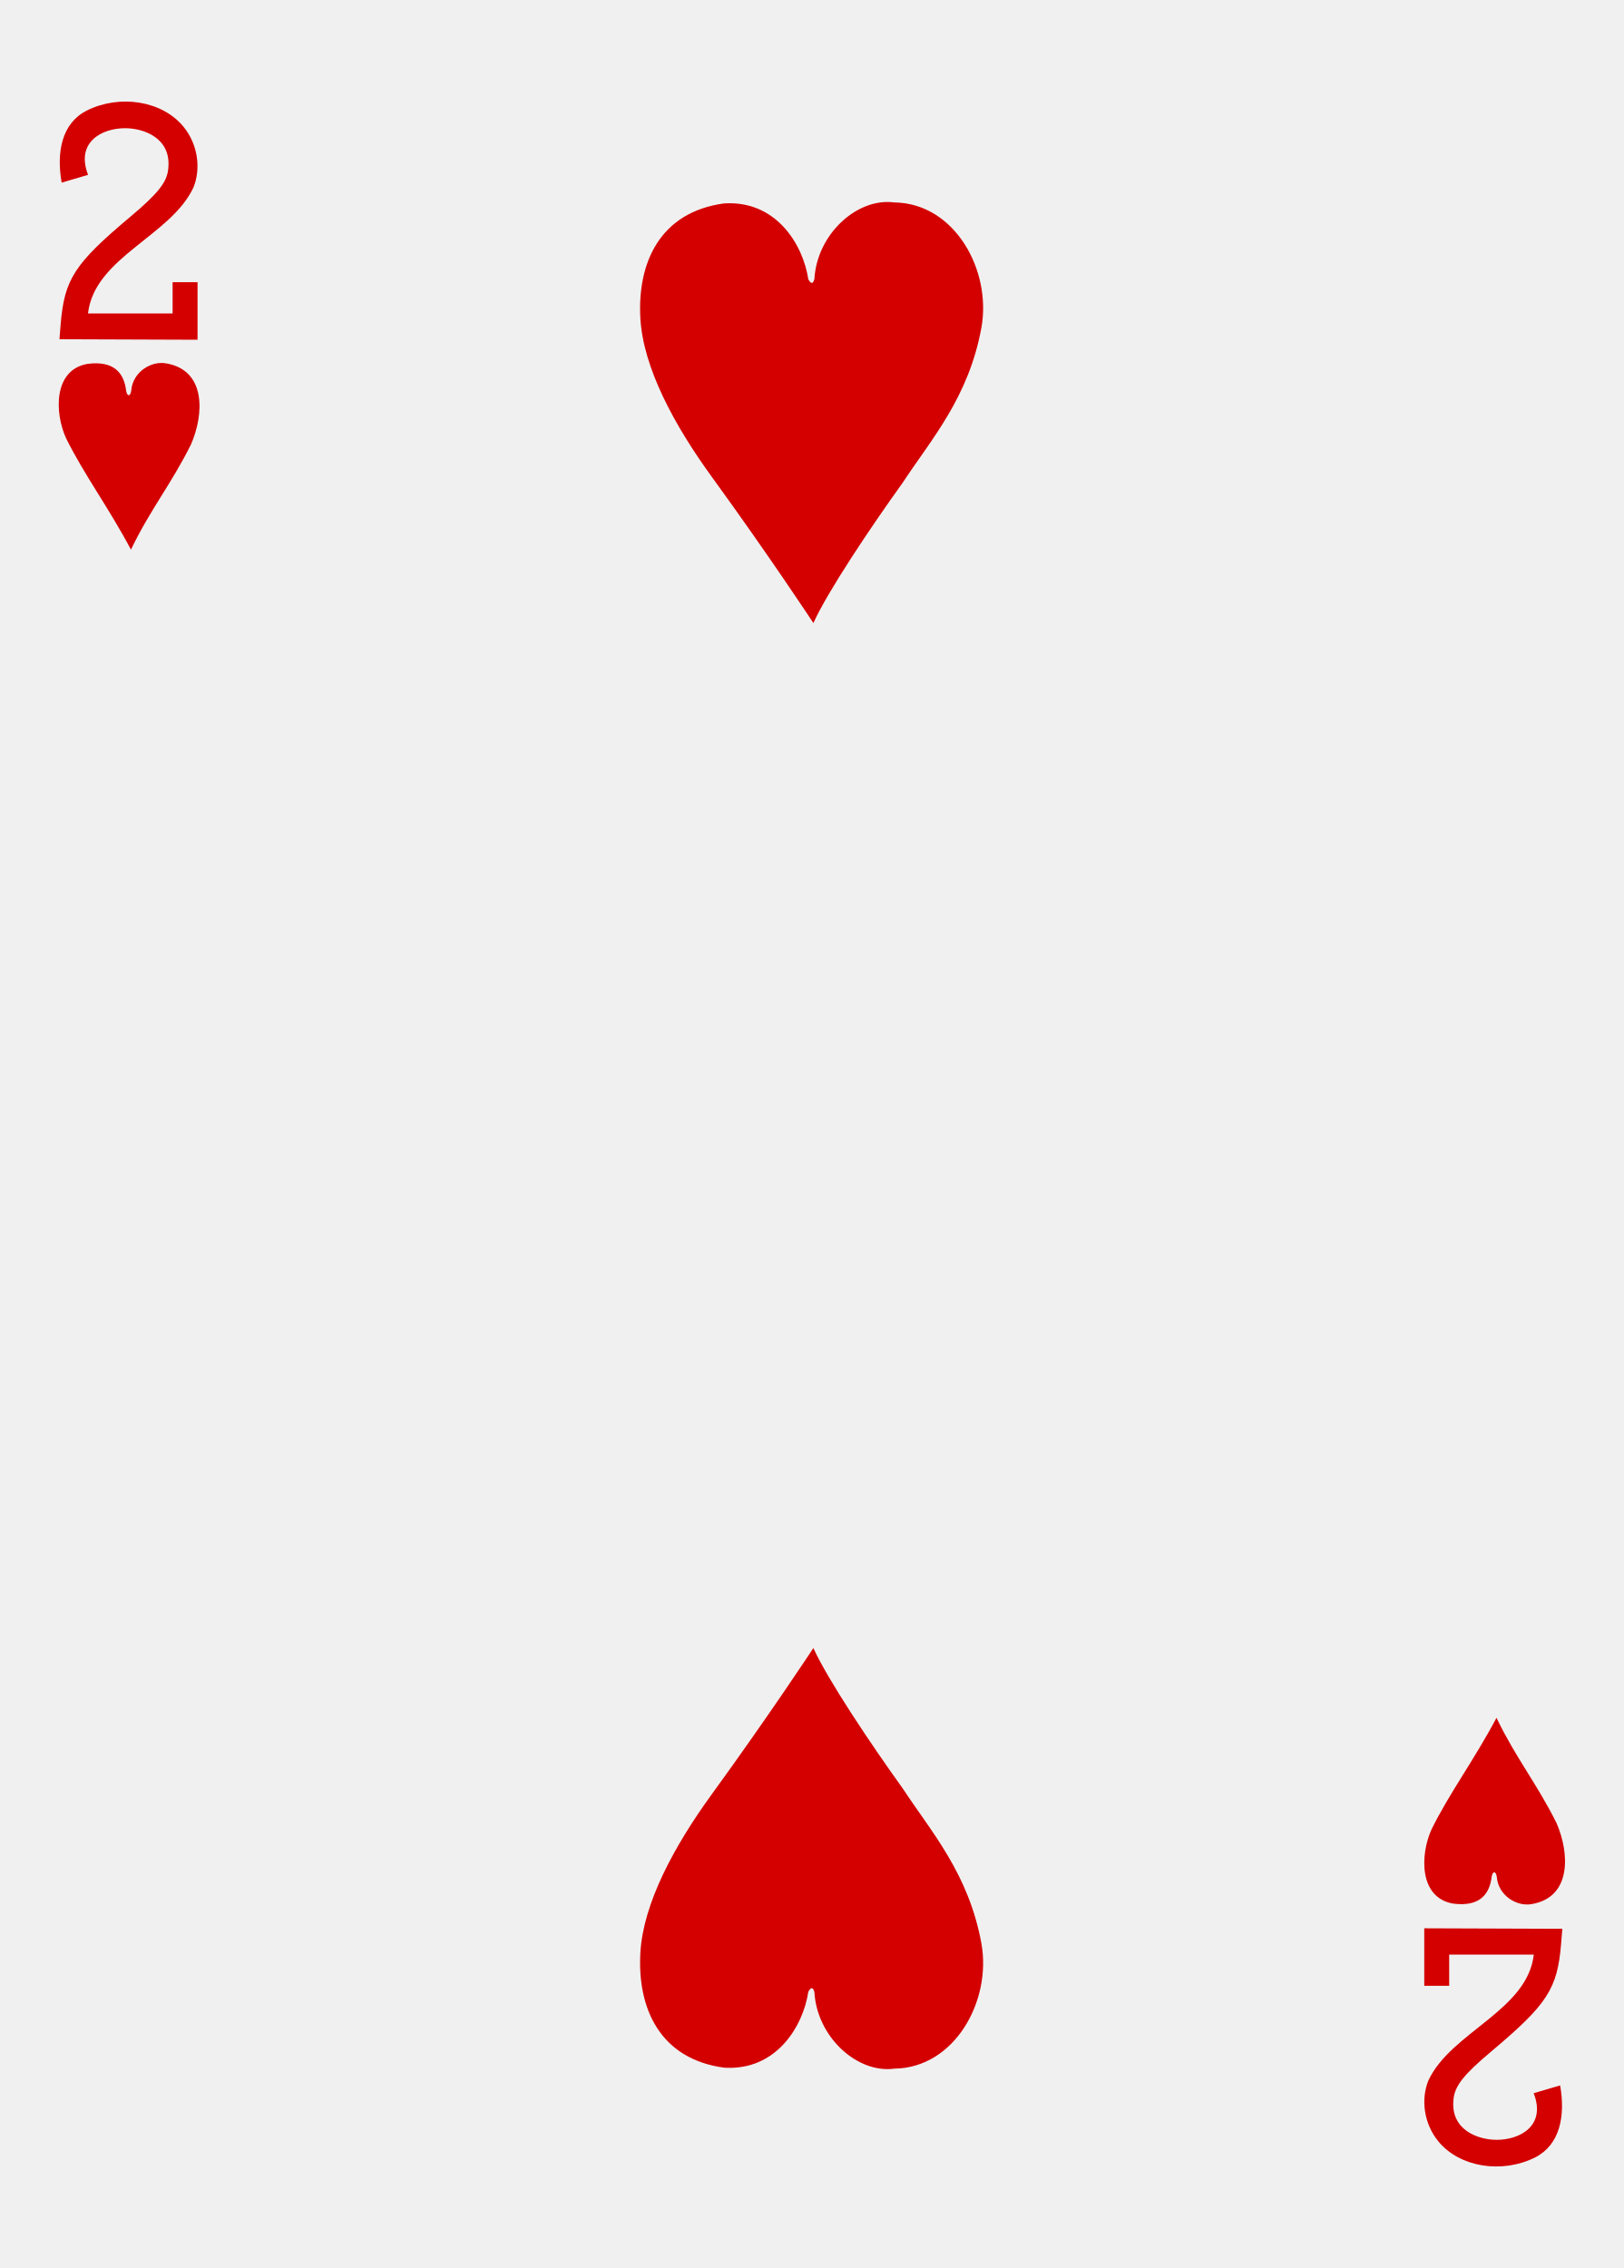
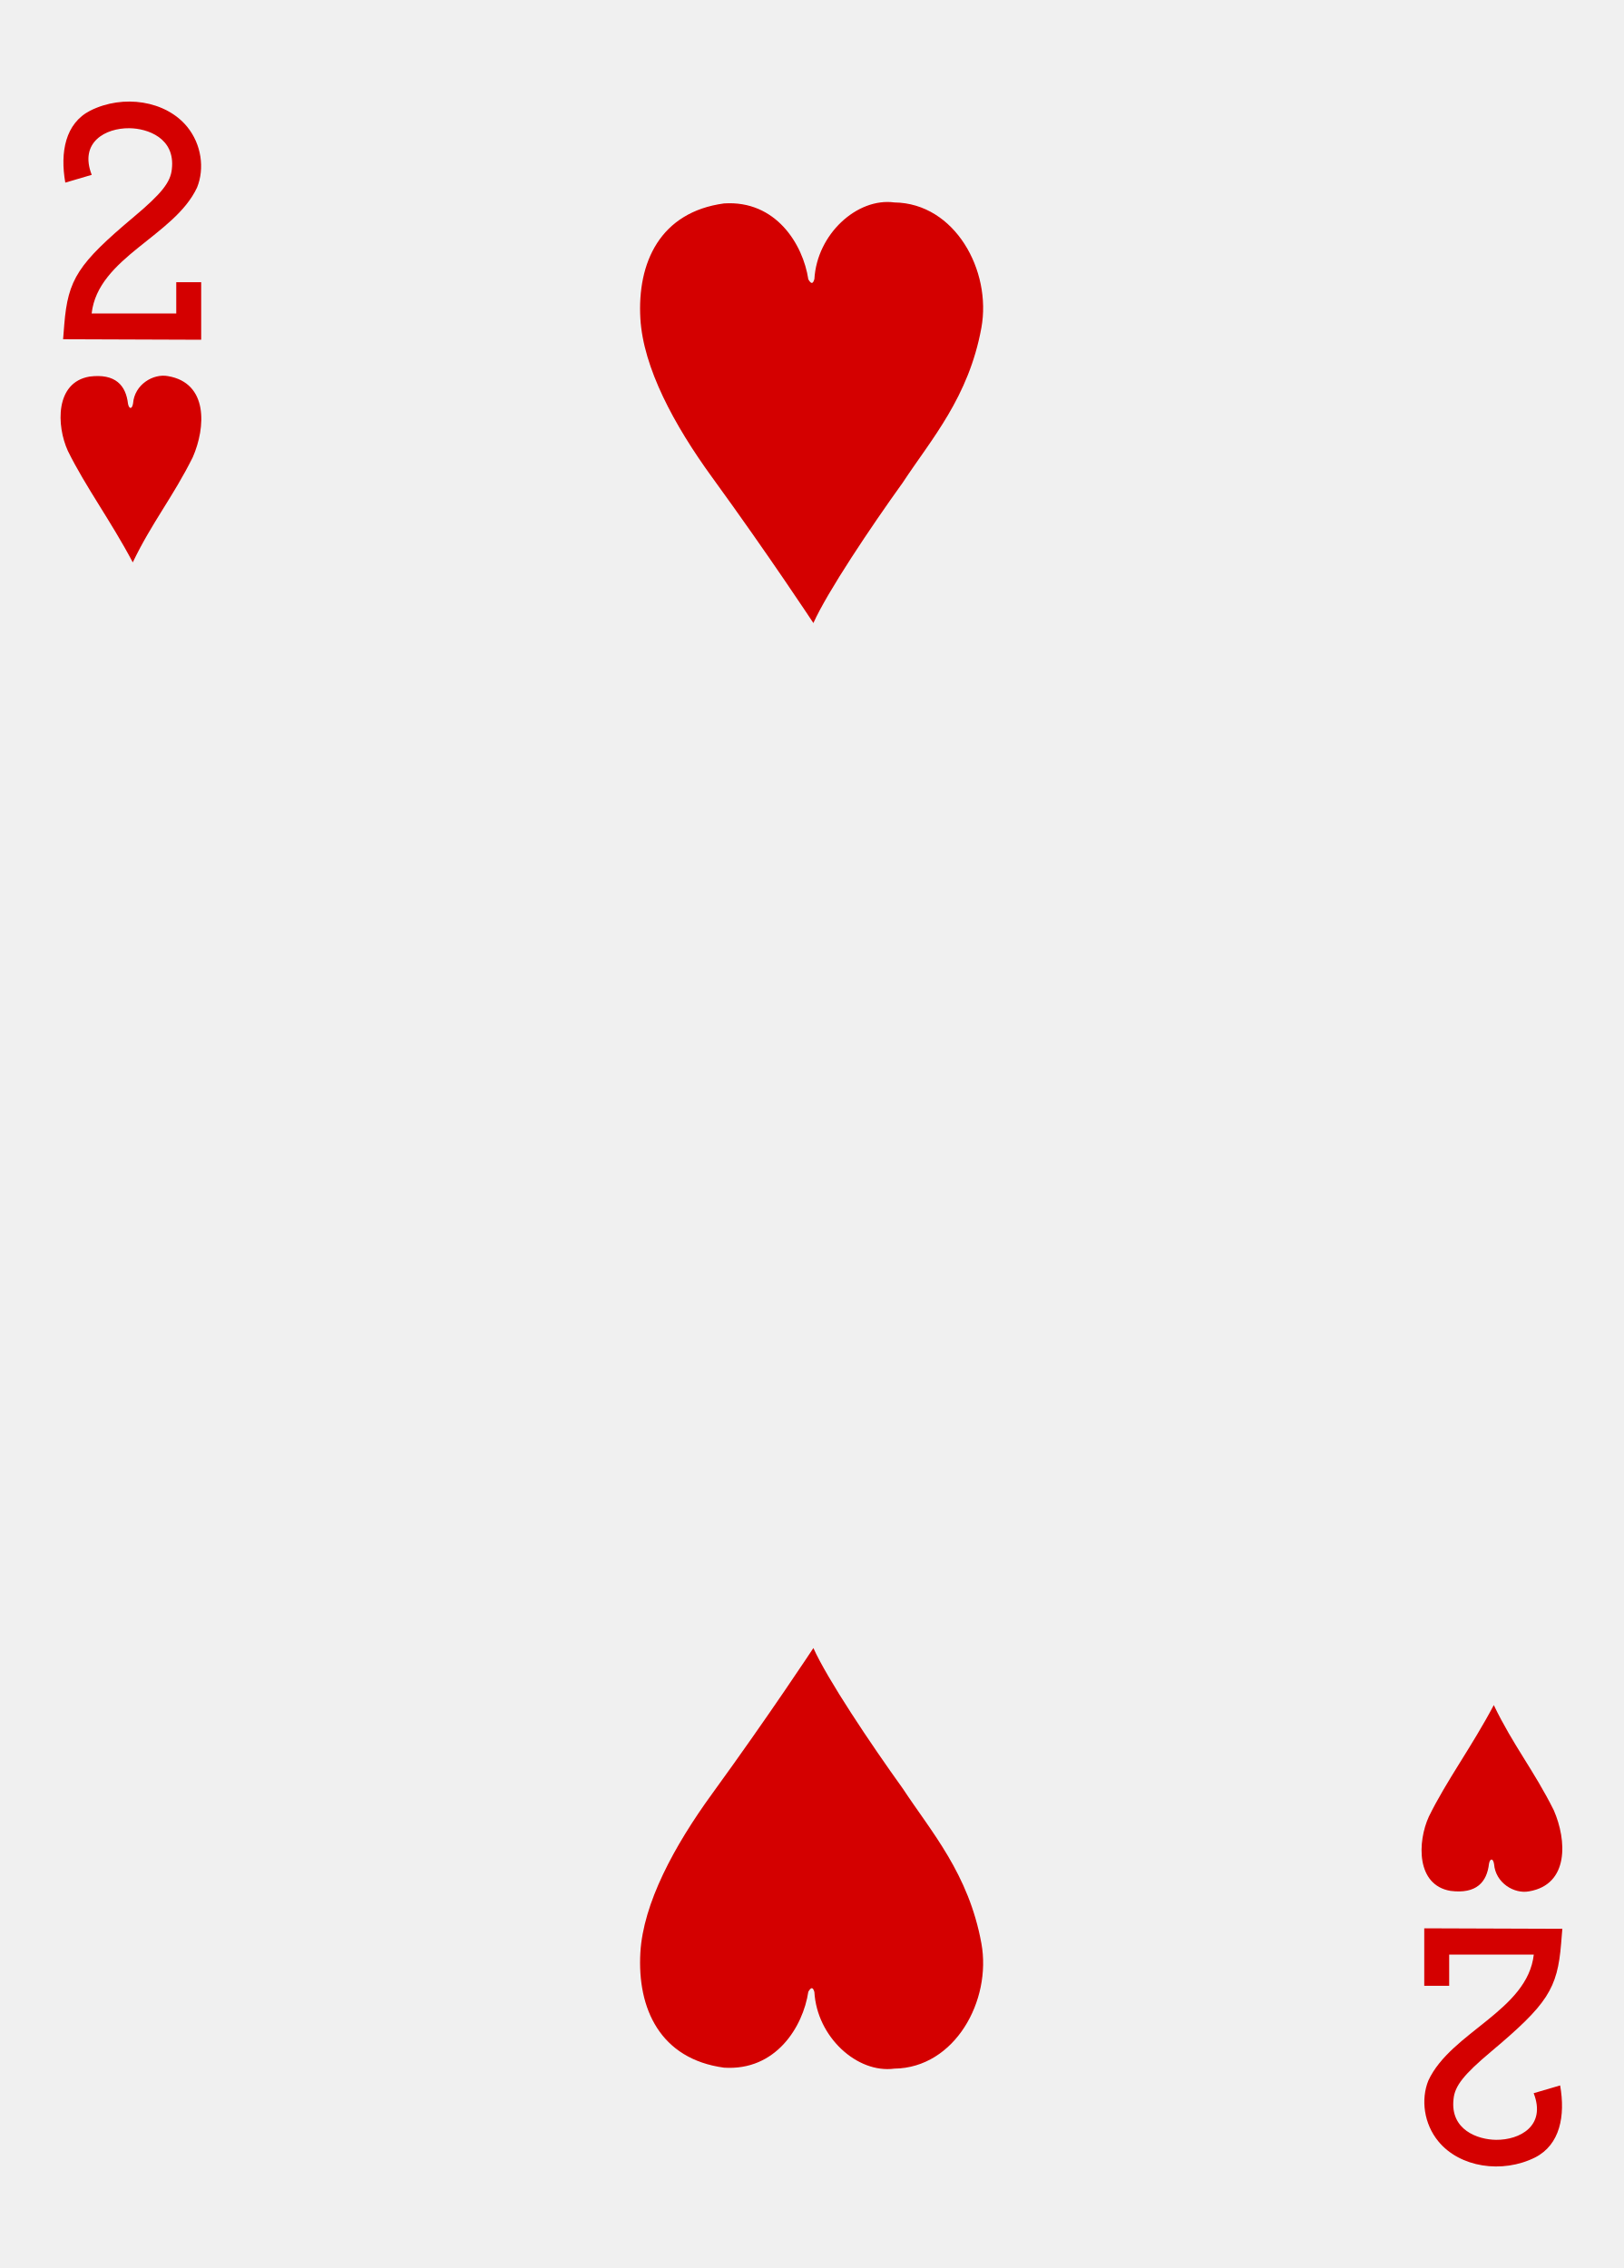
<svg xmlns="http://www.w3.org/2000/svg" version="1.1" id="Layer_1" x="0px" y="0px" width="178.582px" height="249.449px" viewBox="0 0 178.582 249.449" enable-background="new 0 0 178.582 249.449" xml:space="preserve">
  <g>
    <path fill="#FFFFFF" d="M8.504,0" />
-     <path fill="#D40000" d="M7.261,48.187C5.996,45.41,5.855,40.664,9.64,40.02c2.848-0.368,4.008,0.96,4.239,2.996   c0.113,0.593,0.449,0.629,0.554-0.047c0.164-2.09,2.231-3.309,3.848-3c4.422,0.754,4.164,5.621,2.719,8.922   c-2.184,4.386-4.481,7.152-6.598,11.562C11.972,55.859,9.199,52.129,7.261,48.187L7.261,48.187z M7.261,48.187" />
-     <path fill="#D40000" d="M157.441,201.203c-1.266,2.776-1.406,7.526,2.379,8.168c2.848,0.367,4.008-0.961,4.238-2.992   c0.113-0.598,0.449-0.633,0.555,0.043c0.164,2.09,2.23,3.308,3.848,3c4.418-0.754,4.16-5.621,2.719-8.922   c-2.188-4.383-4.48-7.152-6.598-11.563C162.152,193.531,159.375,197.262,157.441,201.203L157.441,201.203z M157.441,201.203" />
-     <path fill="#D40000" d="M6.539,37.312l0.129-1.617c0.41-4.992,1.5-6.675,7.699-11.883c3.008-2.527,3.996-3.773,4.133-5.222   c0.394-3.406-2.68-4.473-4.684-4.488c-2.594-0.028-5.527,1.527-4.129,5.128l-2.906,0.856c-0.59-3.359,0.012-6.516,2.738-7.914   c3.637-1.824,8.305-1.11,10.66,1.765c1.582,1.93,1.942,4.598,1.094,6.684c-2.48,5.336-10.898,7.684-11.594,13.856h9.305v-3.438   h2.742v6.328L6.539,37.312z M6.539,37.312" />
-     <path fill="#D40000" d="M171.824,212.141l-0.133,1.617c-0.406,4.988-1.5,6.676-7.695,11.883c-3.008,2.527-3.996,3.773-4.137,5.218   c-0.391,3.411,2.684,4.474,4.684,4.493c2.594,0.023,5.531-1.527,4.129-5.129l2.91-0.855c0.59,3.359-0.012,6.512-2.738,7.914   c-3.637,1.823-8.305,1.109-10.66-1.766c-1.582-1.93-1.941-4.598-1.094-6.684c2.48-5.34,10.898-7.688,11.594-13.855h-9.305v3.434   h-2.742v-6.324L171.824,212.141z M171.824,212.141" />
-     <path fill="#D40000" d="M79.621,22.375c5.715-0.379,8.695,4.5,9.277,8.348c0.348,0.613,0.535,0.441,0.668-0.032   c0.281-4.941,4.703-8.976,8.797-8.425c6.66,0.086,10.711,7.5,9.57,13.773c-1.391,7.668-5.52,12.281-8.645,17.035   c-3.539,4.922-8.297,12.031-9.832,15.453c0,0-4.84-7.363-11.133-16.023c-4.211-5.789-7.578-12.067-7.895-17.469   C70.074,28.863,72.605,23.332,79.621,22.375L79.621,22.375z M79.621,22.375" />
-     <path fill="#D40000" d="M79.621,227.414c5.715,0.379,8.695-4.5,9.277-8.349c0.348-0.612,0.535-0.437,0.668,0.036   c0.281,4.938,4.703,8.973,8.797,8.421c6.66-0.086,10.711-7.5,9.57-13.772c-1.391-7.668-5.52-12.281-8.645-17.035   c-3.539-4.922-8.297-12.031-9.832-15.453c0,0-4.84,7.363-11.133,16.023c-4.211,5.789-7.578,12.066-7.895,17.469   C70.074,220.926,72.605,226.457,79.621,227.414L79.621,227.414z M79.621,227.414" />
+     <path fill="#D40000" d="M7.461,49.587C6.196,46.81,6.055,42.064,9.84,41.42c2.848-0.368,4.008,0.96,4.239,2.996   c0.113,0.593,0.449,0.629,0.554-0.047c0.164-2.09,2.231-3.309,3.848-3c4.422,0.754,4.164,5.621,2.719,8.922   c-2.184,4.386-4.481,7.152-6.598,11.562C12.172,57.259,9.399,53.529,7.461,49.587L7.461,49.587z" />
+     <path fill="#D40000" d="M157.143,199.803c-1.268,2.775-1.406,7.525,2.379,8.168c2.849,0.367,4.008-0.961,4.237-2.992   c0.112-0.598,0.448-0.633,0.556,0.043c0.164,2.09,2.229,3.311,3.849,3c4.418-0.754,4.16-5.621,2.719-8.922   c-2.188-4.383-4.479-7.15-6.598-11.563C161.854,192.131,159.075,195.861,157.143,199.803L157.143,199.803z" />
+     <path fill="#D40000" d="M6.939,37.312l0.129-1.617c0.41-4.992,1.5-6.675,7.699-11.883c3.008-2.527,3.996-3.773,4.133-5.222   c0.394-3.406-2.68-4.473-4.684-4.488c-2.594-0.028-5.527,1.527-4.129,5.128l-2.906,0.856c-0.59-3.359,0.012-6.516,2.738-7.914   c3.637-1.824,8.305-1.11,10.66,1.765c1.582,1.93,1.942,4.598,1.094,6.684c-2.48,5.336-10.898,7.684-11.594,13.856h9.305v-3.438   h2.742v6.328L6.939,37.312z" />
+     <path fill="#D40000" d="M171.824,212.141l-0.133,1.617c-0.406,4.988-1.5,6.676-7.695,11.883c-3.008,2.527-3.996,3.773-4.137,5.219   c-0.394,3.41,2.684,4.476,4.684,4.492c2.594,0.023,5.531-1.524,4.129-5.129l2.91-0.854c0.59,3.357-0.012,6.512-2.738,7.914   c-3.637,1.822-8.305,1.107-10.66-1.768c-1.582-1.931-1.938-4.599-1.094-6.685c2.48-5.34,10.898-7.688,11.594-13.854h-9.305v3.436   h-2.742v-6.324L171.824,212.141z" />
+     <path fill="#D40000" d="M79.621,22.375c5.715-0.379,8.695,4.5,9.277,8.348c0.348,0.613,0.535,0.441,0.668-0.032   c0.282-4.941,4.704-8.976,8.797-8.425c6.66,0.086,10.711,7.5,9.57,13.773c-1.394,7.668-5.521,12.281-8.646,17.035   c-3.539,4.922-8.297,12.031-9.832,15.453c0,0-4.84-7.363-11.133-16.023c-4.211-5.789-7.578-12.067-7.895-17.469   C70.074,28.863,72.605,23.332,79.621,22.375L79.621,22.375z" />
+     <path fill="#D40000" d="M79.621,227.414c5.715,0.379,8.695-4.5,9.277-8.35c0.348-0.611,0.535-0.438,0.668,0.037   c0.282,4.938,4.704,8.973,8.797,8.42c6.66-0.086,10.711-7.5,9.57-13.771c-1.394-7.668-5.521-12.281-8.646-17.035   c-3.539-4.922-8.297-12.031-9.832-15.453c0,0-4.84,7.363-11.133,16.023c-4.211,5.789-7.578,12.066-7.895,17.469   C70.074,220.926,72.605,226.457,79.621,227.414L79.621,227.414z" />
  </g>
</svg>
